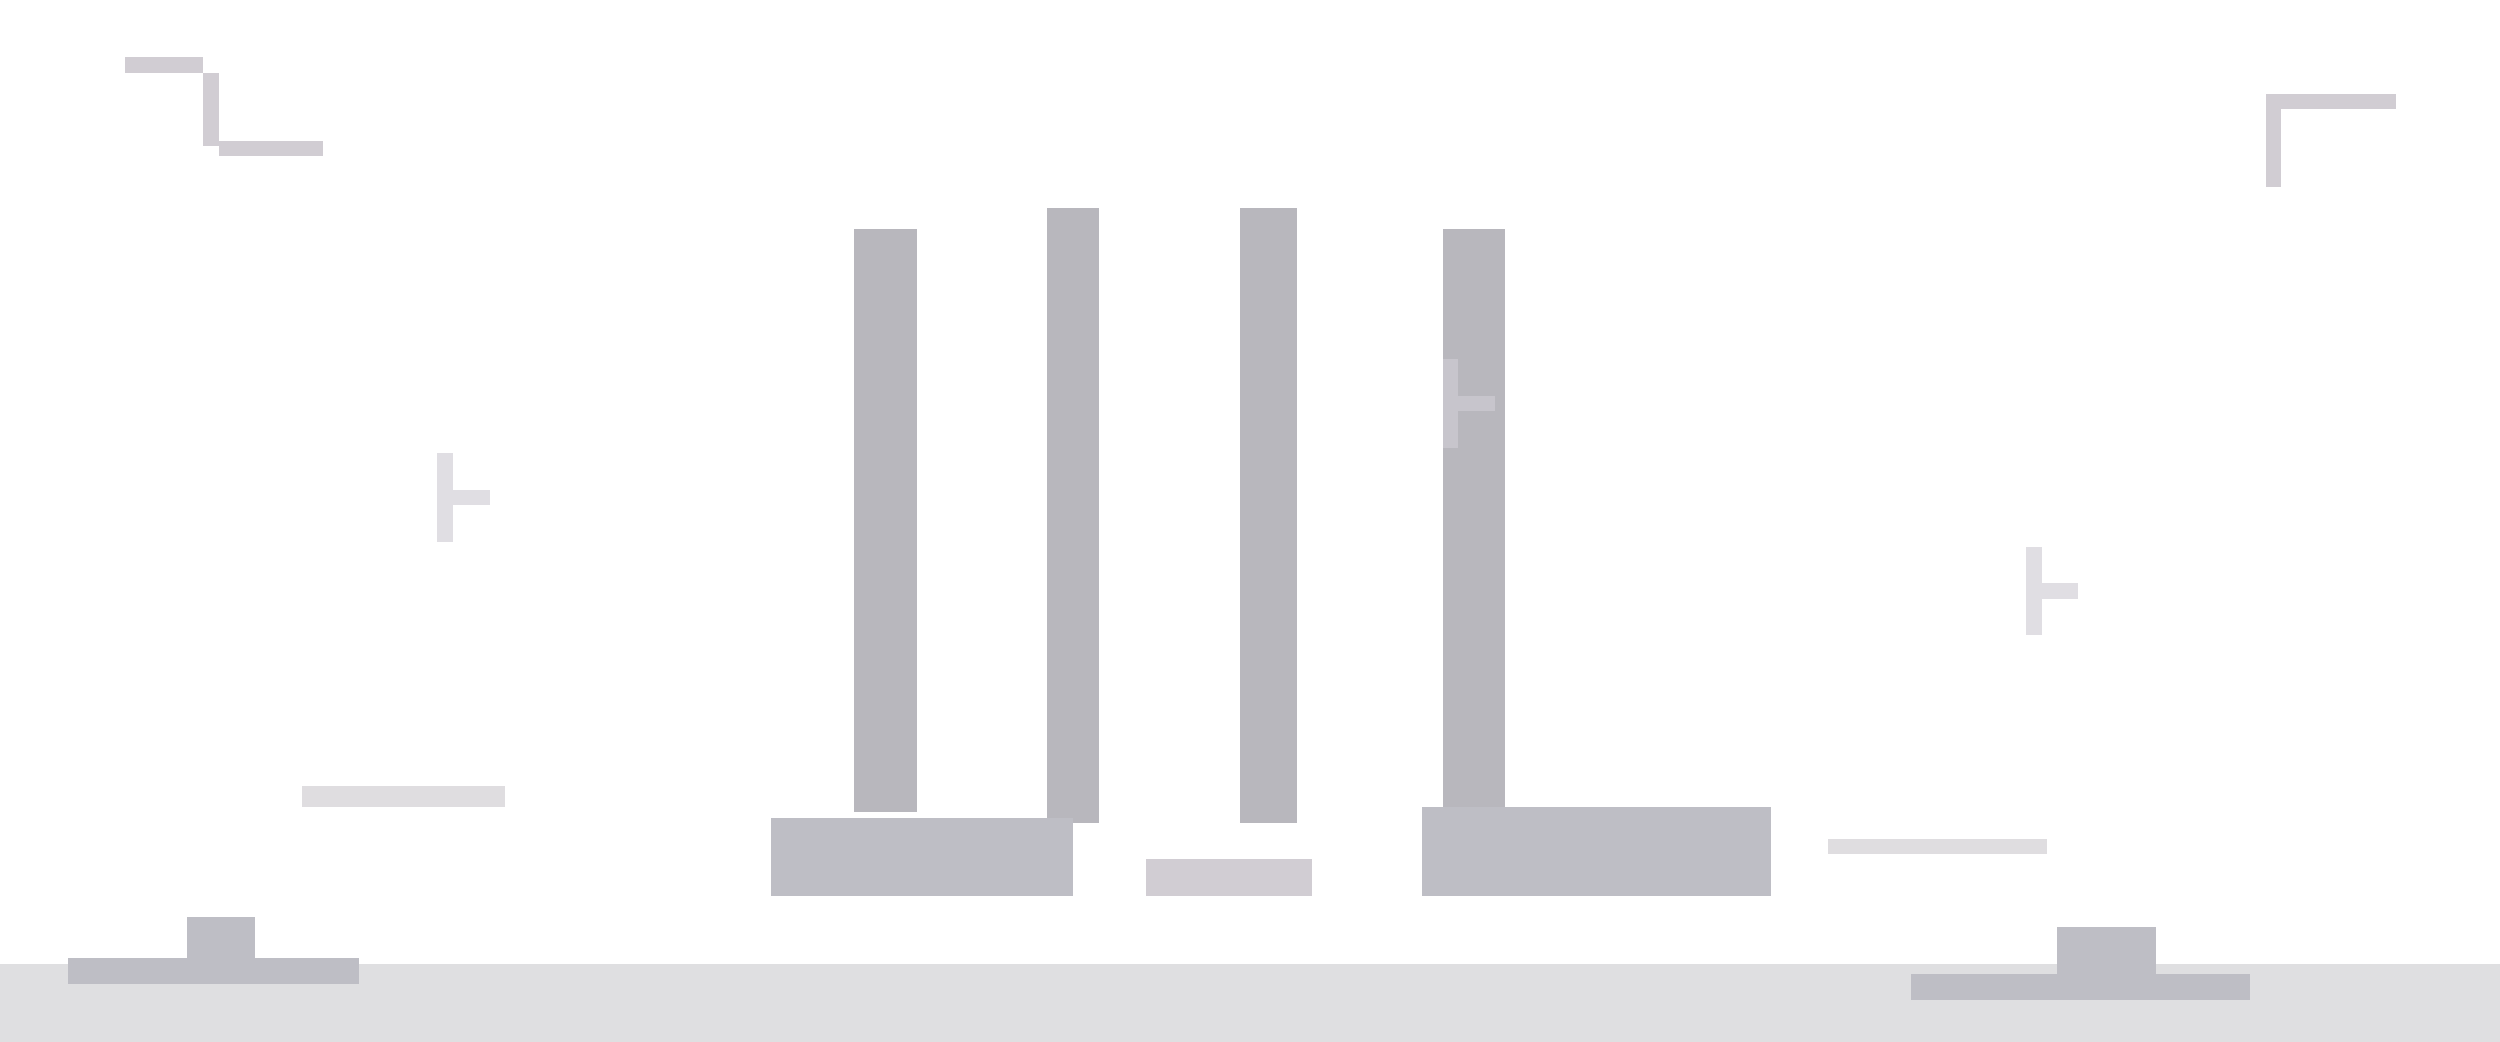
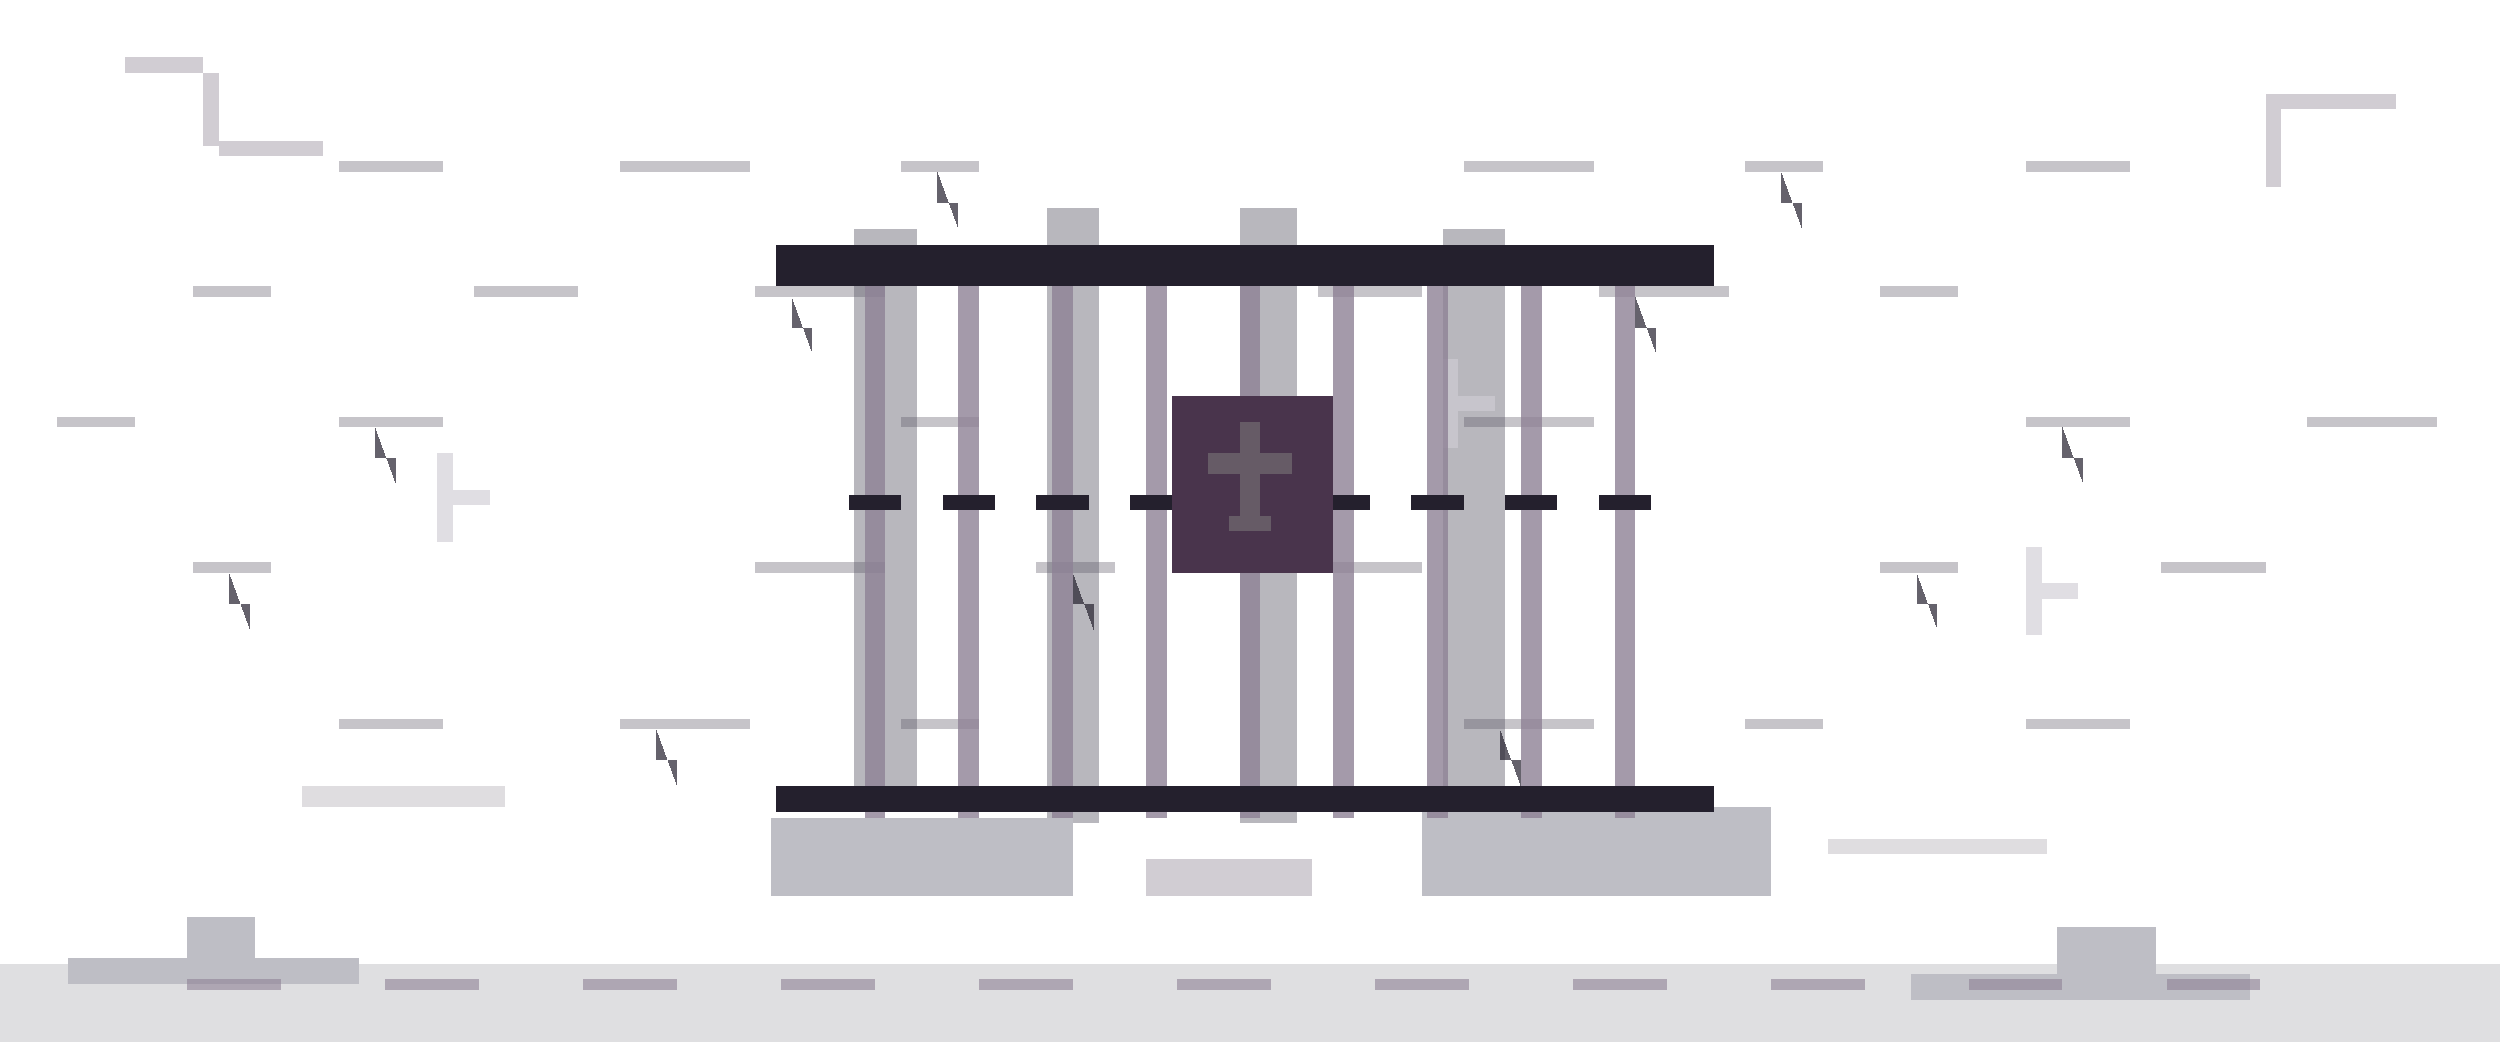
<svg xmlns="http://www.w3.org/2000/svg" viewBox="0 0 480 200" shape-rendering="crispEdges">
  <g opacity=".35">
    <rect x="0" y="185" width="480" height="15" fill="#11121d" opacity=".38" />
    <path d="M13 184h23v-8h13v8h20v5H13zM367 187h28v-9h19v9h18v5h-65z" fill="#454459" />
    <path d="M24 11h15v3H24zM39 14h3v14h-3zM42 27h20v3H42zM435 18h25v3h-25zM435 21h3v15h-3z" fill="#7a7180" />
    <rect x="58" y="151" width="39" height="4" fill="#7a7180" opacity=".7" />
    <rect x="351" y="161" width="42" height="3" fill="#7a7180" opacity=".7" />
    <path d="M164 44h12v112h-12zM201 40h10v118h-10zM238 40h11v118h-11zM277 44h12v112h-12z" fill="#353041" />
    <path d="M148 157h58v15h-58zM273 155h67v17h-67z" fill="#454459" />
    <rect x="220" y="165" width="32" height="7" fill="#7a7180" />
    <path d="M84 87h3v7h7v3h-7v7h-3z" fill="#777082" opacity=".65" />
    <path d="M389 105h3v7h7v3h-7v7h-3z" fill="#777082" opacity=".65" />
    <path d="M277 69h3v7h7v3h-7v7h-3z" fill="#777082" opacity=".65" />
  </g>
+   <rect x="65" y="31" width="20" height="2" fill="#575262" opacity=".34" />
+   <rect x="119" y="31" width="25" height="2" fill="#575262" opacity=".34" />
+   <rect x="173" y="31" width="15" height="2" fill="#575262" opacity=".34" />
+   <path d="M180 33v6h4v5" fill="#24202d" opacity=".7" />
+   <rect x="281" y="31" width="25" height="2" fill="#575262" opacity=".34" />
+   <rect x="335" y="31" width="15" height="2" fill="#575262" opacity=".34" />
+   <path d="M342 33v6h4v5" fill="#24202d" opacity=".7" />
+   <rect x="389" y="31" width="20" height="2" fill="#575262" opacity=".34" />
+   <rect x="37" y="55" width="15" height="2" fill="#575262" opacity=".34" />
+   <rect x="91" y="55" width="20" height="2" fill="#575262" opacity=".34" />
+   <rect x="145" y="55" width="25" height="2" fill="#575262" opacity=".34" />
+   <path d="M152 57v6h4v5" fill="#24202d" opacity=".7" />
+   <rect x="253" y="55" width="20" height="2" fill="#575262" opacity=".34" />
+   <rect x="307" y="55" width="25" height="2" fill="#575262" opacity=".34" />
+   <path d="M314 57v6h4v5" fill="#24202d" opacity=".7" />
+   <rect x="361" y="55" width="15" height="2" fill="#575262" opacity=".34" />
+   <rect x="11" y="80" width="15" height="2" fill="#575262" opacity=".34" />
+   <rect x="65" y="80" width="20" height="2" fill="#575262" opacity=".34" />
+   <path d="M72 82v6h4v5" fill="#24202d" opacity=".7" />
+   <rect x="173" y="80" width="15" height="2" fill="#575262" opacity=".34" />
+   <rect x="227" y="80" width="20" height="2" fill="#575262" opacity=".34" />
+   <path d="M234 82v6h4v5" fill="#24202d" opacity=".7" />
+   <rect x="281" y="80" width="25" height="2" fill="#575262" opacity=".34" />
+   <rect x="389" y="80" width="20" height="2" fill="#575262" opacity=".34" />
+   <path d="M396 82v6h4v5" fill="#24202d" opacity=".7" />
+   <rect x="443" y="80" width="25" height="2" fill="#575262" opacity=".34" />
+   <rect x="37" y="108" width="15" height="2" fill="#575262" opacity=".34" />
+   <path d="M44 110v6h4v5" fill="#24202d" opacity=".7" />
+   <rect x="145" y="108" width="25" height="2" fill="#575262" opacity=".34" />
+   <rect x="199" y="108" width="15" height="2" fill="#575262" opacity=".34" />
+   <path d="M206 110v6h4v5" fill="#24202d" opacity=".7" />
+   <rect x="253" y="108" width="20" height="2" fill="#575262" opacity=".34" />
+   <rect x="361" y="108" width="15" height="2" fill="#575262" opacity=".34" />
+   <path d="M368 110v6h4v5" fill="#24202d" opacity=".7" />
+   <rect x="415" y="108" width="20" height="2" fill="#575262" opacity=".34" />
+   <rect x="65" y="138" width="20" height="2" fill="#575262" opacity=".34" />
+   <rect x="119" y="138" width="25" height="2" fill="#575262" opacity=".34" />
+   <path d="M126 140v6h4v5" fill="#24202d" opacity=".7" />
+   <rect x="173" y="138" width="15" height="2" fill="#575262" opacity=".34" />
+   <rect x="281" y="138" width="25" height="2" fill="#575262" opacity=".34" />
+   <path d="M288 140v6h4v5" fill="#24202d" opacity=".7" />
+   <rect x="335" y="138" width="15" height="2" fill="#575262" opacity=".34" />
+   <rect x="389" y="138" width="20" height="2" fill="#575262" opacity=".34" />
+   <rect x="36" y="188" width="18" height="2" fill="#8d8195" opacity=".6" />
+   <rect x="74" y="188" width="18" height="2" fill="#8d8195" opacity=".6" />
+   <rect x="112" y="188" width="18" height="2" fill="#8d8195" opacity=".6" />
+   <rect x="150" y="188" width="18" height="2" fill="#8d8195" opacity=".6" />
+   <rect x="188" y="188" width="18" height="2" fill="#8d8195" opacity=".6" />
+   <rect x="226" y="188" width="18" height="2" fill="#8d8195" opacity=".6" />
+   <rect x="264" y="188" width="18" height="2" fill="#8d8195" opacity=".6" />
+   <rect x="302" y="188" width="18" height="2" fill="#8d8195" opacity=".6" />
+   <rect x="340" y="188" width="18" height="2" fill="#8d8195" opacity=".6" />
+   <rect x="378" y="188" width="18" height="2" fill="#8d8195" opacity=".6" />
+   <rect x="416" y="188" width="18" height="2" fill="#8d8195" opacity=".6" />
+   <rect x="166" y="49" width="4" height="108" fill="#8d8195" opacity=".8" />
+   <rect x="163" y="95" width="10" height="3" fill="#24202d" />
+   <rect x="184" y="49" width="4" height="108" fill="#8d8195" opacity=".8" />
+   <rect x="181" y="95" width="10" height="3" fill="#24202d" />
+   <rect x="202" y="49" width="4" height="108" fill="#8d8195" opacity=".8" />
+   <rect x="199" y="95" width="10" height="3" fill="#24202d" />
+   <rect x="220" y="49" width="4" height="108" fill="#8d8195" opacity=".8" />
+   <rect x="217" y="95" width="10" height="3" fill="#24202d" />
+   <rect x="238" y="49" width="4" height="108" fill="#8d8195" opacity=".8" />
+   <rect x="235" y="95" width="10" height="3" fill="#24202d" />
+   <rect x="256" y="49" width="4" height="108" fill="#8d8195" opacity=".8" />
+   <rect x="253" y="95" width="10" height="3" fill="#24202d" />
+   <rect x="274" y="49" width="4" height="108" fill="#8d8195" opacity=".8" />
+   <rect x="271" y="95" width="10" height="3" fill="#24202d" />
+   <rect x="292" y="49" width="4" height="108" fill="#8d8195" opacity=".8" />
+   <rect x="289" y="95" width="10" height="3" fill="#24202d" />
+   <rect x="310" y="49" width="4" height="108" fill="#8d8195" opacity=".8" />
+   <rect x="307" y="95" width="10" height="3" fill="#24202d" />
+   <path d="M149 47h180v8H149zM149 151h180v5H149z" fill="#24202d" />
+   <rect x="225" y="76" width="31" height="34" fill="#49344c" />
+   <rect x="238" y="81" width="4" height="18" fill="#665b66" />
+   <rect x="232" y="87" width="16" height="4" fill="#665b66" />
+   <rect x="236" y="99" width="8" height="3" fill="#665b66" />
</svg>
